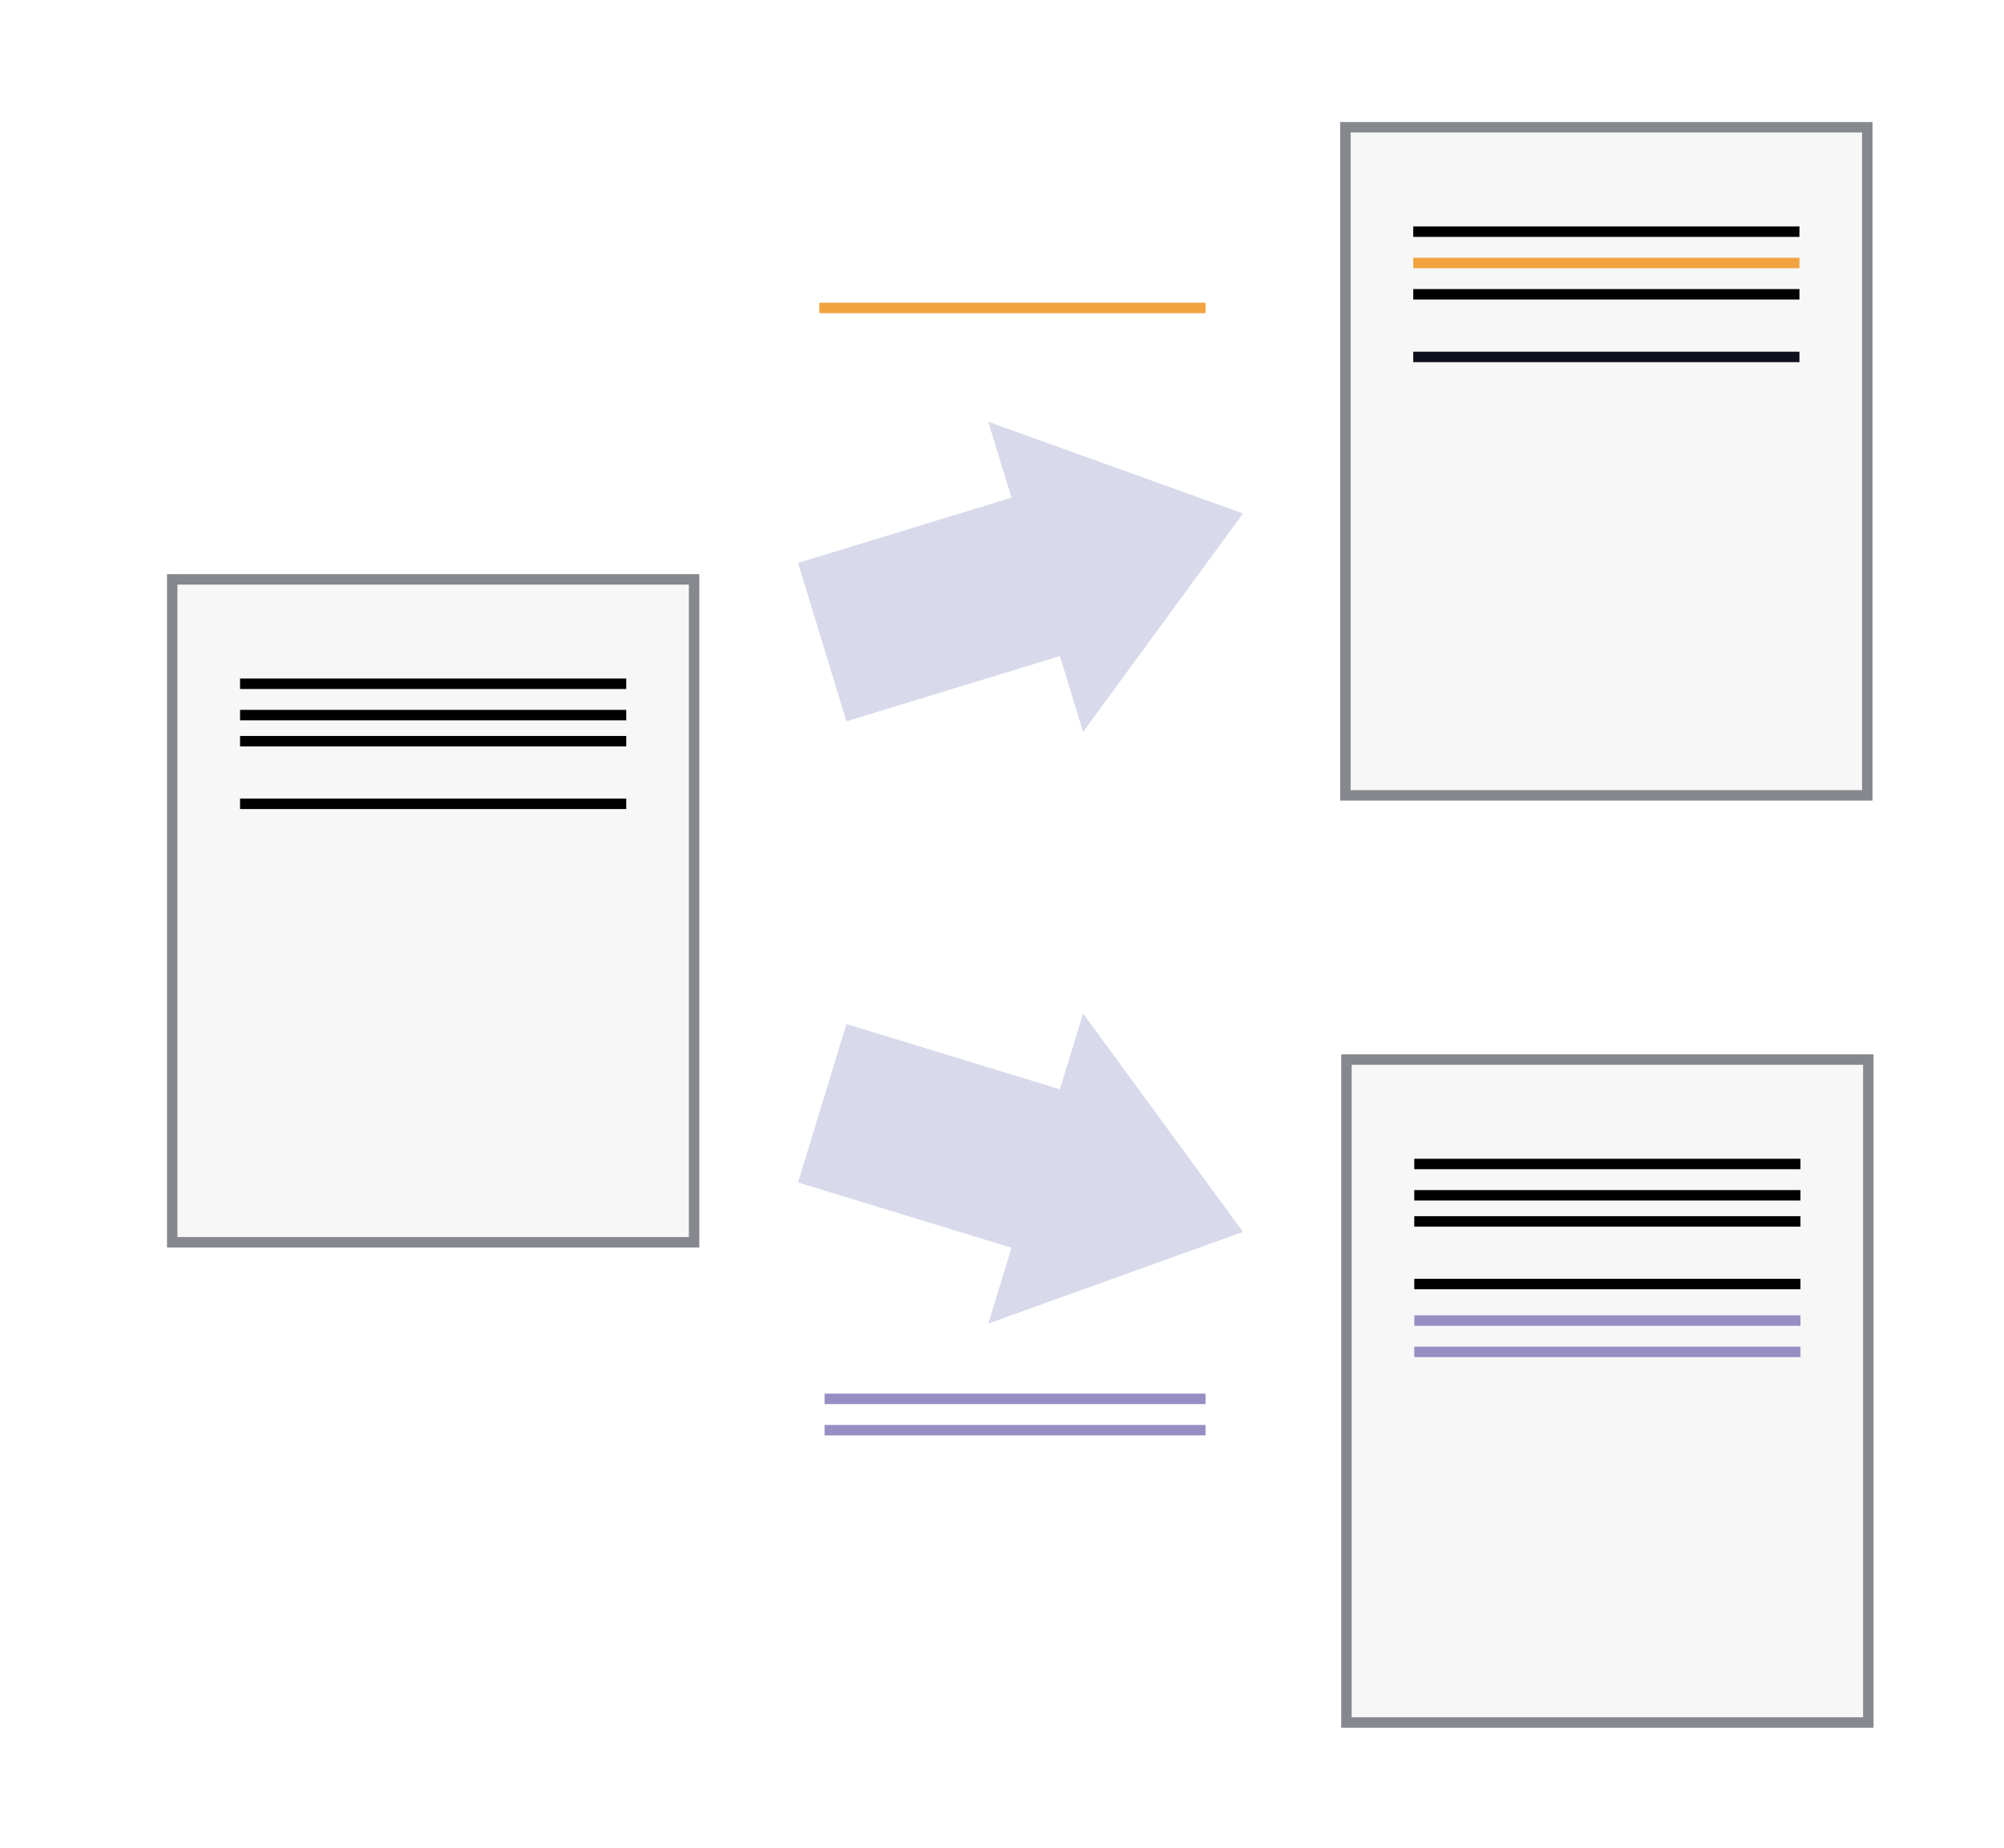
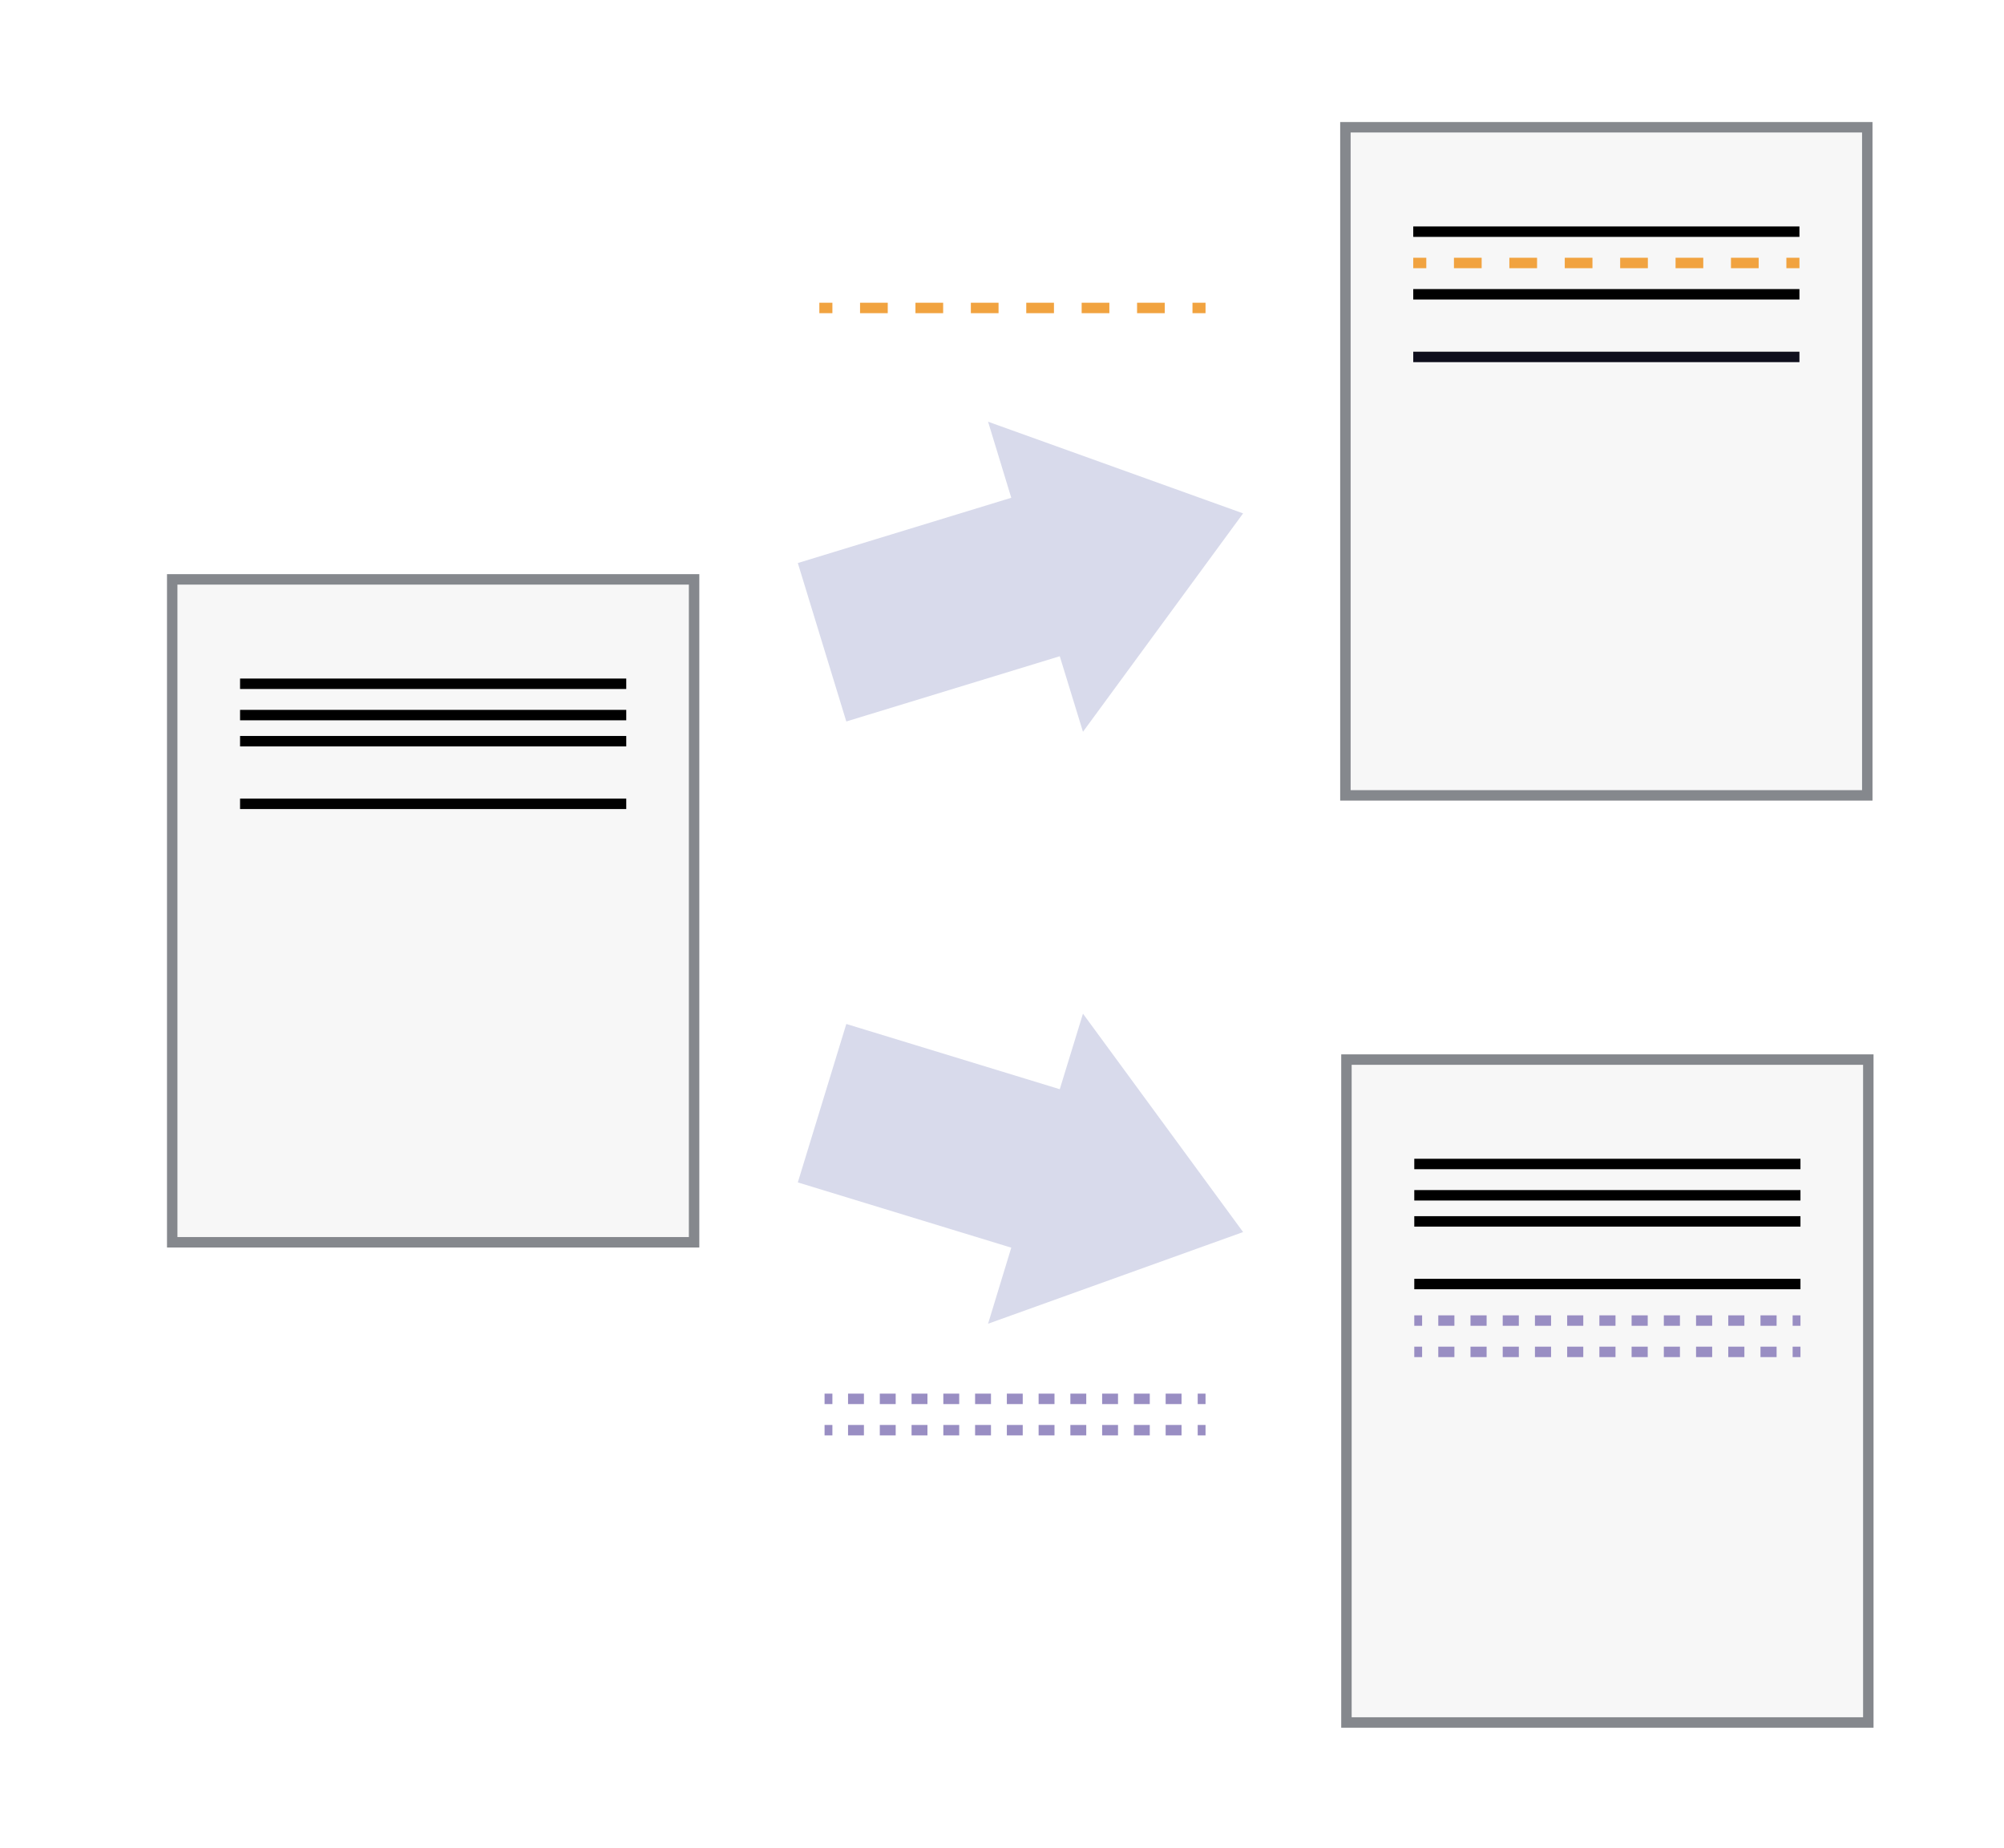
- <svg xmlns="http://www.w3.org/2000/svg" xmlns:xlink="http://www.w3.org/1999/xlink" version="1.1" id="Layer_1" x="0px" y="0px" width="384px" height="354px" viewBox="0 0 384 354" enable-background="new 0 0 384 354" xml:space="preserve">
-   <defs id="defs205" />
+ <svg xmlns="http://www.w3.org/2000/svg" xmlns:xlink="http://www.w3.org/1999/xlink" version="1.1" id="Layer_1" x="0px" y="0px" viewBox="0 0 384 354" style="enable-background:new 0 0 384 354;" xml:space="preserve">
+   <style type="text/css">
+ 	.st0{clip-path:url(#SVGID_2_);fill:#F7F7F7;}
+ 	.st1{clip-path:url(#SVGID_4_);fill:#F7F7F7;stroke:#85888D;stroke-width:2;}
+ 	.st2{clip-path:url(#SVGID_6_);fill:none;stroke:#000000;stroke-width:2;}
+ 	.st3{clip-path:url(#SVGID_8_);fill:none;stroke:#000000;stroke-width:2;}
+ 	.st4{clip-path:url(#SVGID_10_);fill:none;stroke:#000000;stroke-width:2;}
+ 	.st5{clip-path:url(#SVGID_12_);fill:none;stroke:#000000;stroke-width:2;}
+ 	.st6{clip-path:url(#SVGID_14_);fill:#F7F7F7;}
+ 	.st7{clip-path:url(#SVGID_16_);fill:#F7F7F7;stroke:#85888D;stroke-width:2;}
+ 	.st8{clip-path:url(#SVGID_18_);fill:none;stroke:#000000;stroke-width:2;}
+ 	.st9{clip-path:url(#SVGID_20_);}
+ 	.st10{fill:none;stroke:#F1A340;stroke-width:2;}
+ 	.st11{fill:none;stroke:#F1A340;stroke-width:2;stroke-dasharray:5.308,5.308;}
+ 	.st12{clip-path:url(#SVGID_22_);fill:none;stroke:#000000;stroke-width:2;}
+ 	.st13{clip-path:url(#SVGID_24_);fill:none;stroke:#00000F;stroke-width:2;stroke-opacity:0.941;}
+ 	.st14{clip-path:url(#SVGID_26_);}
+ 	.st15{fill:#D8DAEB;stroke:#D8DAEB;}
+ 	.st16{clip-path:url(#SVGID_28_);}
+ 	.st17{fill:none;stroke:#998EC3;stroke-width:2;}
+ 	.st18{fill:none;stroke:#998EC3;stroke-width:2;stroke-dasharray:3.043,3.043;}
+ 	.st19{clip-path:url(#SVGID_30_);}
+ 	.st20{fill:#F7F7F7;stroke:#FC8D59;}
+ 	.st21{fill:none;stroke:#85888D;stroke-width:2;}
+ 	.st22{fill:none;stroke:#000000;stroke-width:2;}
+ 	.st23{fill:none;stroke:#998EC3;stroke-width:2;stroke-dasharray:3.087,3.087;}
+ </style>
  <g id="g992">
-     <g style="fill:#f7f7f7" id="g12">
-       <defs id="defs3">
-         <rect height="131.216" width="104" y="108.841" x="31.218" id="SVGID_1_" />
-       </defs>
-       <clipPath id="SVGID_2_">
-         <use id="use5" overflow="visible" xlink:href="#SVGID_1_" />
-       </clipPath>
-       <rect style="fill:#f7f7f7" id="rect8" height="127" width="100" fill="#DCDEE0" clip-path="url(#SVGID_2_)" y="111" x="33" />
-       <rect style="fill:#f7f7f7" id="rect10" height="127" width="100" stroke-width="2" stroke="#85888D" fill="none" clip-path="url(#SVGID_2_)" y="111" x="33" />
+     <g id="g12">
+       <g>
+         <defs>
+           <rect id="SVGID_1_" x="31.2" y="108.8" width="104" height="131.2" />
+         </defs>
+         <clipPath id="SVGID_2_">
+           <use xlink:href="#SVGID_1_" style="overflow:visible;" />
+         </clipPath>
+         <rect id="rect8" x="33" y="111" class="st0" width="100" height="127" />
+       </g>
+       <g>
+         <defs>
+           <rect id="SVGID_3_" x="31.2" y="108.8" width="104" height="131.2" />
+         </defs>
+         <clipPath id="SVGID_4_">
+           <use xlink:href="#SVGID_3_" style="overflow:visible;" />
+         </clipPath>
+         <rect id="rect10" x="33" y="111" class="st1" width="100" height="127" />
+       </g>
    </g>
    <g id="g22">
-       <defs id="defs15">
-         <rect height="4" width="75.805" y="128.688" x="45.334" id="SVGID_3_" />
-       </defs>
-       <clipPath id="SVGID_4_">
-         <use id="use17" overflow="visible" xlink:href="#SVGID_3_" />
-       </clipPath>
-       <line id="line20" y2="131" x2="120" y1="131" x1="46" stroke-width="2" stroke="#000000" fill="none" clip-path="url(#SVGID_4_)" />
+       <g>
+         <defs>
+           <rect id="SVGID_5_" x="45.3" y="128.7" width="75.8" height="4" />
+         </defs>
+         <clipPath id="SVGID_6_">
+           <use xlink:href="#SVGID_5_" style="overflow:visible;" />
+         </clipPath>
+         <line id="line20" class="st2" x1="46" y1="131" x2="120" y2="131" />
+       </g>
    </g>
    <g id="g32">
-       <defs id="defs25">
-         <rect height="4" width="75.805" y="134.519" x="45.334" id="SVGID_5_" />
-       </defs>
-       <clipPath id="SVGID_6_">
-         <use id="use27" overflow="visible" xlink:href="#SVGID_5_" />
-       </clipPath>
-       <line id="line30" y2="137" x2="120" y1="137" x1="46" stroke-width="2" stroke="#000000" fill="none" clip-path="url(#SVGID_6_)" />
+       <g>
+         <defs>
+           <rect id="SVGID_7_" x="45.3" y="134.5" width="75.8" height="4" />
+         </defs>
+         <clipPath id="SVGID_8_">
+           <use xlink:href="#SVGID_7_" style="overflow:visible;" />
+         </clipPath>
+         <line id="line30" class="st3" x1="46" y1="137" x2="120" y2="137" />
+       </g>
    </g>
    <g id="g42">
-       <defs id="defs35">
-         <rect height="4" width="75.805" y="140.348" x="45.334" id="SVGID_7_" />
-       </defs>
-       <clipPath id="SVGID_8_">
-         <use id="use37" overflow="visible" xlink:href="#SVGID_7_" />
-       </clipPath>
-       <line id="line40" y2="142" x2="120" y1="142" x1="46" stroke-width="2" stroke="#000000" fill="none" clip-path="url(#SVGID_8_)" />
+       <g>
+         <defs>
+           <rect id="SVGID_9_" x="45.3" y="140.3" width="75.8" height="4" />
+         </defs>
+         <clipPath id="SVGID_10_">
+           <use xlink:href="#SVGID_9_" style="overflow:visible;" />
+         </clipPath>
+         <line id="line40" class="st4" x1="46" y1="142" x2="120" y2="142" />
+       </g>
    </g>
    <g id="g52">
-       <defs id="defs45">
-         <rect height="4" width="75.805" y="152.006" x="45.334" id="SVGID_9_" />
-       </defs>
-       <clipPath id="SVGID_10_">
-         <use id="use47" overflow="visible" xlink:href="#SVGID_9_" />
-       </clipPath>
-       <line id="line50" y2="154" x2="120" y1="154" x1="46" stroke-width="2" stroke="#000000" fill="none" clip-path="url(#SVGID_10_)" />
-     </g>
-     <g transform="translate(2.802002,1.381989)" style="fill:#f7f7f7" id="g64">
-       <defs id="defs55">
-         <rect height="131.216" width="104" y="21.402" x="253.198" id="SVGID_11_" />
-       </defs>
-       <clipPath id="SVGID_12_">
-         <use height="100%" width="100%" y="0" x="0" style="overflow:visible" id="use57" overflow="visible" xlink:href="#SVGID_11_" />
-       </clipPath>
-       <rect style="fill:#f7f7f7" id="rect60" height="128" width="100" clip-path="url(#SVGID_12_)" y="23" x="255" />
-       <rect style="fill:#f7f7f7;stroke:#85888d;stroke-width:2" id="rect62" height="128" width="100" clip-path="url(#SVGID_12_)" y="23" x="255" />
-     </g>
-     <g transform="translate(2.802002,1.381989)" id="g74">
-       <defs id="defs67">
-         <rect height="4" width="75.805" y="41.25" x="267.314" id="SVGID_13_" />
-       </defs>
-       <clipPath id="SVGID_14_">
-         <use height="100%" width="100%" y="0" x="0" style="overflow:visible" id="use69" overflow="visible" xlink:href="#SVGID_13_" />
-       </clipPath>
-       <line style="fill:none;stroke:#000000;stroke-width:2" id="line72" y2="43" x2="342" y1="43" x1="268" clip-path="url(#SVGID_14_)" />
-     </g>
-     <g transform="translate(2.802002,1.381989)" style="stroke:#f1a340;fill:#f1a340" id="g84">
-       <defs id="defs77">
-         <rect height="4" width="75.805" y="47.08" x="267.314" id="SVGID_15_" />
-       </defs>
-       <clipPath id="SVGID_16_">
-         <use height="100%" width="100%" y="0" x="0" style="overflow:visible" id="use79" overflow="visible" xlink:href="#SVGID_15_" />
-       </clipPath>
-       <line style="fill:#f1a340;stroke:#f1a340;stroke-width:2" id="line82" y2="49" x2="342" y1="49" x1="268" clip-path="url(#SVGID_16_)" />
-     </g>
-     <g transform="translate(2.802002,1.381989)" id="g94">
-       <defs id="defs87">
-         <rect height="4" width="75.805" y="52.909" x="267.314" id="SVGID_17_" />
-       </defs>
-       <clipPath id="SVGID_18_">
-         <use height="100%" width="100%" y="0" x="0" style="overflow:visible" id="use89" overflow="visible" xlink:href="#SVGID_17_" />
-       </clipPath>
-       <line style="fill:none;stroke:#000000;stroke-width:2" id="line92" y2="55" x2="342" y1="55" x1="268" clip-path="url(#SVGID_18_)" />
-     </g>
-     <g transform="translate(2.802002,1.381989)" style="stroke:#00000f;stroke-opacity:0.941" id="g104">
-       <defs id="defs97">
-         <rect height="4" width="75.805" y="64.567" x="267.314" id="SVGID_19_" />
-       </defs>
-       <clipPath id="SVGID_20_">
-         <use height="100%" width="100%" y="0" x="0" style="overflow:visible" id="use99" overflow="visible" xlink:href="#SVGID_19_" />
-       </clipPath>
-       <line style="fill:none;stroke:#00000f;stroke-width:2;stroke-opacity:0.941" id="line102" y2="67" x2="342" y1="67" x1="268" clip-path="url(#SVGID_20_)" />
-     </g>
-     <g style="stroke:#f1a340;fill:#f1a340" id="g114">
-       <defs id="defs107">
-         <rect height="4" width="75.806" y="57.292" x="155.796" id="SVGID_21_" />
-       </defs>
-       <clipPath id="SVGID_22_">
-         <use id="use109" overflow="visible" xlink:href="#SVGID_21_" />
-       </clipPath>
-       <line style="stroke:#f1a340;fill:#f1a340" id="line112" y2="59" x2="231" y1="59" x1="157" stroke-width="2" stroke="#70BF41" fill="none" clip-path="url(#SVGID_22_)" />
-     </g>
-     <polygon style="fill:#d8daeb;stroke:#d8daeb" id="polygon116" points="203.427,125.067 207.724,139.122 237.382,98.616 190.144,81.62 194.44,95.675 153.541,108.179   162.527,137.571 " fill="#45BEEE" />
-     <polygon style="fill:#d8daeb;stroke:#d8daeb" id="polygon170" points="194.44,238.713 190.144,252.767 237.382,235.771 207.724,195.266 203.427,209.32 162.527,196.815   153.541,226.208 " fill="#45BEEE" />
-     <g style="stroke:#998ec3;fill:#998ec3" id="g190">
-       <defs id="defs183">
-         <rect height="4" width="75.806" y="265.692" x="156.559" id="SVGID_35_" />
-       </defs>
-       <clipPath id="SVGID_36_">
-         <use id="use185" overflow="visible" xlink:href="#SVGID_35_" />
-       </clipPath>
-       <line style="stroke:#998ec3;fill:#998ec3" id="line188" y2="268" x2="231" y1="268" x1="158" stroke-width="2" stroke="#C82506" fill="none" clip-path="url(#SVGID_36_)" />
-     </g>
-     <g style="stroke:#998ec3;fill:#998ec3" id="g200">
-       <defs id="defs193">
-         <rect height="4" width="75.806" y="271.692" x="156.559" id="SVGID_37_" />
-       </defs>
-       <clipPath id="SVGID_38_">
-         <use id="use195" overflow="visible" xlink:href="#SVGID_37_" />
-       </clipPath>
-       <line style="stroke:#998ec3;fill:#998ec3" id="line198" y2="274" x2="231" y1="274" x1="158" stroke-width="2" stroke="#C82506" fill="none" clip-path="url(#SVGID_38_)" />
-     </g>
-     <rect x="258" y="203" width="100" height="127" id="rect2-3" style="fill:#f7f7f7;fill-opacity:1;stroke:#fc8d59;stroke-opacity:1" />
-     <rect x="258" y="203" width="100" height="127" id="rect4-6" style="fill:none;stroke:#85888d;stroke-width:2" />
-     <line x1="271" y1="223" x2="345" y2="223" id="line6-7" style="fill:none;stroke:#000000;stroke-width:2" />
-     <line x1="271" y1="229" x2="345" y2="229" id="line8-5" style="fill:none;stroke:#000000;stroke-width:2;stroke-opacity:1" />
-     <line x1="271" y1="234" x2="345" y2="234" id="line10-3" style="fill:none;stroke:#000000;stroke-width:2" />
-     <line x1="271" y1="246" x2="345" y2="246" id="line12-5" style="fill:none;stroke:#000000;stroke-width:2;stroke-opacity:1" />
-     <line x1="271" y1="253" x2="345" y2="253" id="line54-6" style="fill:#998ec3;stroke:#998ec3;stroke-width:2;stroke-opacity:1" />
-     <line x1="271" y1="259" x2="345" y2="259" id="line56-2" style="fill:#998ec3;stroke:#998ec3;stroke-width:2;stroke-opacity:1" />
+       <g>
+         <defs>
+           <rect id="SVGID_11_" x="45.3" y="152" width="75.8" height="4" />
+         </defs>
+         <clipPath id="SVGID_12_">
+           <use xlink:href="#SVGID_11_" style="overflow:visible;" />
+         </clipPath>
+         <line id="line50" class="st5" x1="46" y1="154" x2="120" y2="154" />
+       </g>
+     </g>
+     <g id="g64" transform="translate(2.802002,1.381989)">
+       <g>
+         <defs>
+           <rect id="SVGID_13_" x="253.2" y="21.4" width="104" height="131.2" />
+         </defs>
+         <clipPath id="SVGID_14_">
+           <use xlink:href="#SVGID_13_" style="overflow:visible;" />
+         </clipPath>
+         <rect id="rect60" x="255" y="23" class="st6" width="100" height="128" />
+       </g>
+       <g>
+         <defs>
+           <rect id="SVGID_15_" x="253.2" y="21.4" width="104" height="131.2" />
+         </defs>
+         <clipPath id="SVGID_16_">
+           <use xlink:href="#SVGID_15_" style="overflow:visible;" />
+         </clipPath>
+         <rect id="rect62" x="255" y="23" class="st7" width="100" height="128" />
+       </g>
+     </g>
+     <g id="g74" transform="translate(2.802002,1.381989)">
+       <g>
+         <defs>
+           <rect id="SVGID_17_" x="267.3" y="41.2" width="75.8" height="4" />
+         </defs>
+         <clipPath id="SVGID_18_">
+           <use xlink:href="#SVGID_17_" style="overflow:visible;" />
+         </clipPath>
+         <line id="line72" class="st8" x1="268" y1="43" x2="342" y2="43" />
+       </g>
+     </g>
+     <g id="g84" transform="translate(2.802002,1.381989)">
+       <g>
+         <defs>
+           <rect id="SVGID_19_" x="267.3" y="47.1" width="75.8" height="4" />
+         </defs>
+         <clipPath id="SVGID_20_">
+           <use xlink:href="#SVGID_19_" style="overflow:visible;" />
+         </clipPath>
+         <g id="line82" class="st9">
+           <g>
+             <line class="st10" x1="268" y1="49" x2="270.5" y2="49" />
+             <line class="st11" x1="275.8" y1="49" x2="336.8" y2="49" />
+             <line class="st10" x1="339.5" y1="49" x2="342" y2="49" />
+           </g>
+         </g>
+       </g>
+     </g>
+     <g id="g94" transform="translate(2.802002,1.381989)">
+       <g>
+         <defs>
+           <rect id="SVGID_21_" x="267.3" y="52.9" width="75.8" height="4" />
+         </defs>
+         <clipPath id="SVGID_22_">
+           <use xlink:href="#SVGID_21_" style="overflow:visible;" />
+         </clipPath>
+         <line id="line92" class="st12" x1="268" y1="55" x2="342" y2="55" />
+       </g>
+     </g>
+     <g id="g104" transform="translate(2.802002,1.381989)">
+       <g>
+         <defs>
+           <rect id="SVGID_23_" x="267.3" y="64.6" width="75.8" height="4" />
+         </defs>
+         <clipPath id="SVGID_24_">
+           <use xlink:href="#SVGID_23_" style="overflow:visible;" />
+         </clipPath>
+         <line id="line102" class="st13" x1="268" y1="67" x2="342" y2="67" />
+       </g>
+     </g>
+     <g id="g114">
+       <g>
+         <defs>
+           <rect id="SVGID_25_" x="155.8" y="57.3" width="75.8" height="4" />
+         </defs>
+         <clipPath id="SVGID_26_">
+           <use xlink:href="#SVGID_25_" style="overflow:visible;" />
+         </clipPath>
+         <g id="line112" class="st14">
+           <g>
+             <line class="st10" x1="157" y1="59" x2="159.5" y2="59" />
+             <line class="st11" x1="164.8" y1="59" x2="225.8" y2="59" />
+             <line class="st10" x1="228.5" y1="59" x2="231" y2="59" />
+           </g>
+         </g>
+       </g>
+     </g>
+     <polygon id="polygon116" class="st15" points="203.4,125.1 207.7,139.1 237.4,98.6 190.1,81.6 194.4,95.7 153.5,108.2 162.5,137.6     " />
+     <polygon id="polygon170" class="st15" points="194.4,238.7 190.1,252.8 237.4,235.8 207.7,195.3 203.4,209.3 162.5,196.8    153.5,226.2  " />
+     <g id="g190">
+       <g>
+         <defs>
+           <rect id="SVGID_27_" x="156.6" y="265.7" width="75.8" height="4" />
+         </defs>
+         <clipPath id="SVGID_28_">
+           <use xlink:href="#SVGID_27_" style="overflow:visible;" />
+         </clipPath>
+         <g id="line188" class="st16">
+           <g>
+             <line class="st17" x1="158" y1="268" x2="159.5" y2="268" />
+             <line class="st18" x1="162.5" y1="268" x2="228" y2="268" />
+             <line class="st17" x1="229.5" y1="268" x2="231" y2="268" />
+           </g>
+         </g>
+       </g>
+     </g>
+     <g id="g200">
+       <g>
+         <defs>
+           <rect id="SVGID_29_" x="156.6" y="271.7" width="75.8" height="4" />
+         </defs>
+         <clipPath id="SVGID_30_">
+           <use xlink:href="#SVGID_29_" style="overflow:visible;" />
+         </clipPath>
+         <g id="line198" class="st19">
+           <g>
+             <line class="st17" x1="158" y1="274" x2="159.5" y2="274" />
+             <line class="st18" x1="162.5" y1="274" x2="228" y2="274" />
+             <line class="st17" x1="229.5" y1="274" x2="231" y2="274" />
+           </g>
+         </g>
+       </g>
+     </g>
+     <rect id="rect2-3" x="258" y="203" class="st20" width="100" height="127" />
+     <rect id="rect4-6" x="258" y="203" class="st21" width="100" height="127" />
+     <line id="line6-7" class="st22" x1="271" y1="223" x2="345" y2="223" />
+     <line id="line8-5" class="st22" x1="271" y1="229" x2="345" y2="229" />
+     <line id="line10-3" class="st22" x1="271" y1="234" x2="345" y2="234" />
+     <line id="line12-5" class="st22" x1="271" y1="246" x2="345" y2="246" />
+     <g id="line54-6">
+       <g>
+         <line class="st17" x1="271" y1="253" x2="272.5" y2="253" />
+         <line class="st23" x1="275.6" y1="253" x2="342" y2="253" />
+         <line class="st17" x1="343.5" y1="253" x2="345" y2="253" />
+       </g>
+     </g>
+     <g id="line56-2">
+       <g>
+         <line class="st17" x1="271" y1="259" x2="272.5" y2="259" />
+         <line class="st23" x1="275.6" y1="259" x2="342" y2="259" />
+         <line class="st17" x1="343.5" y1="259" x2="345" y2="259" />
+       </g>
+     </g>
  </g>
</svg>
